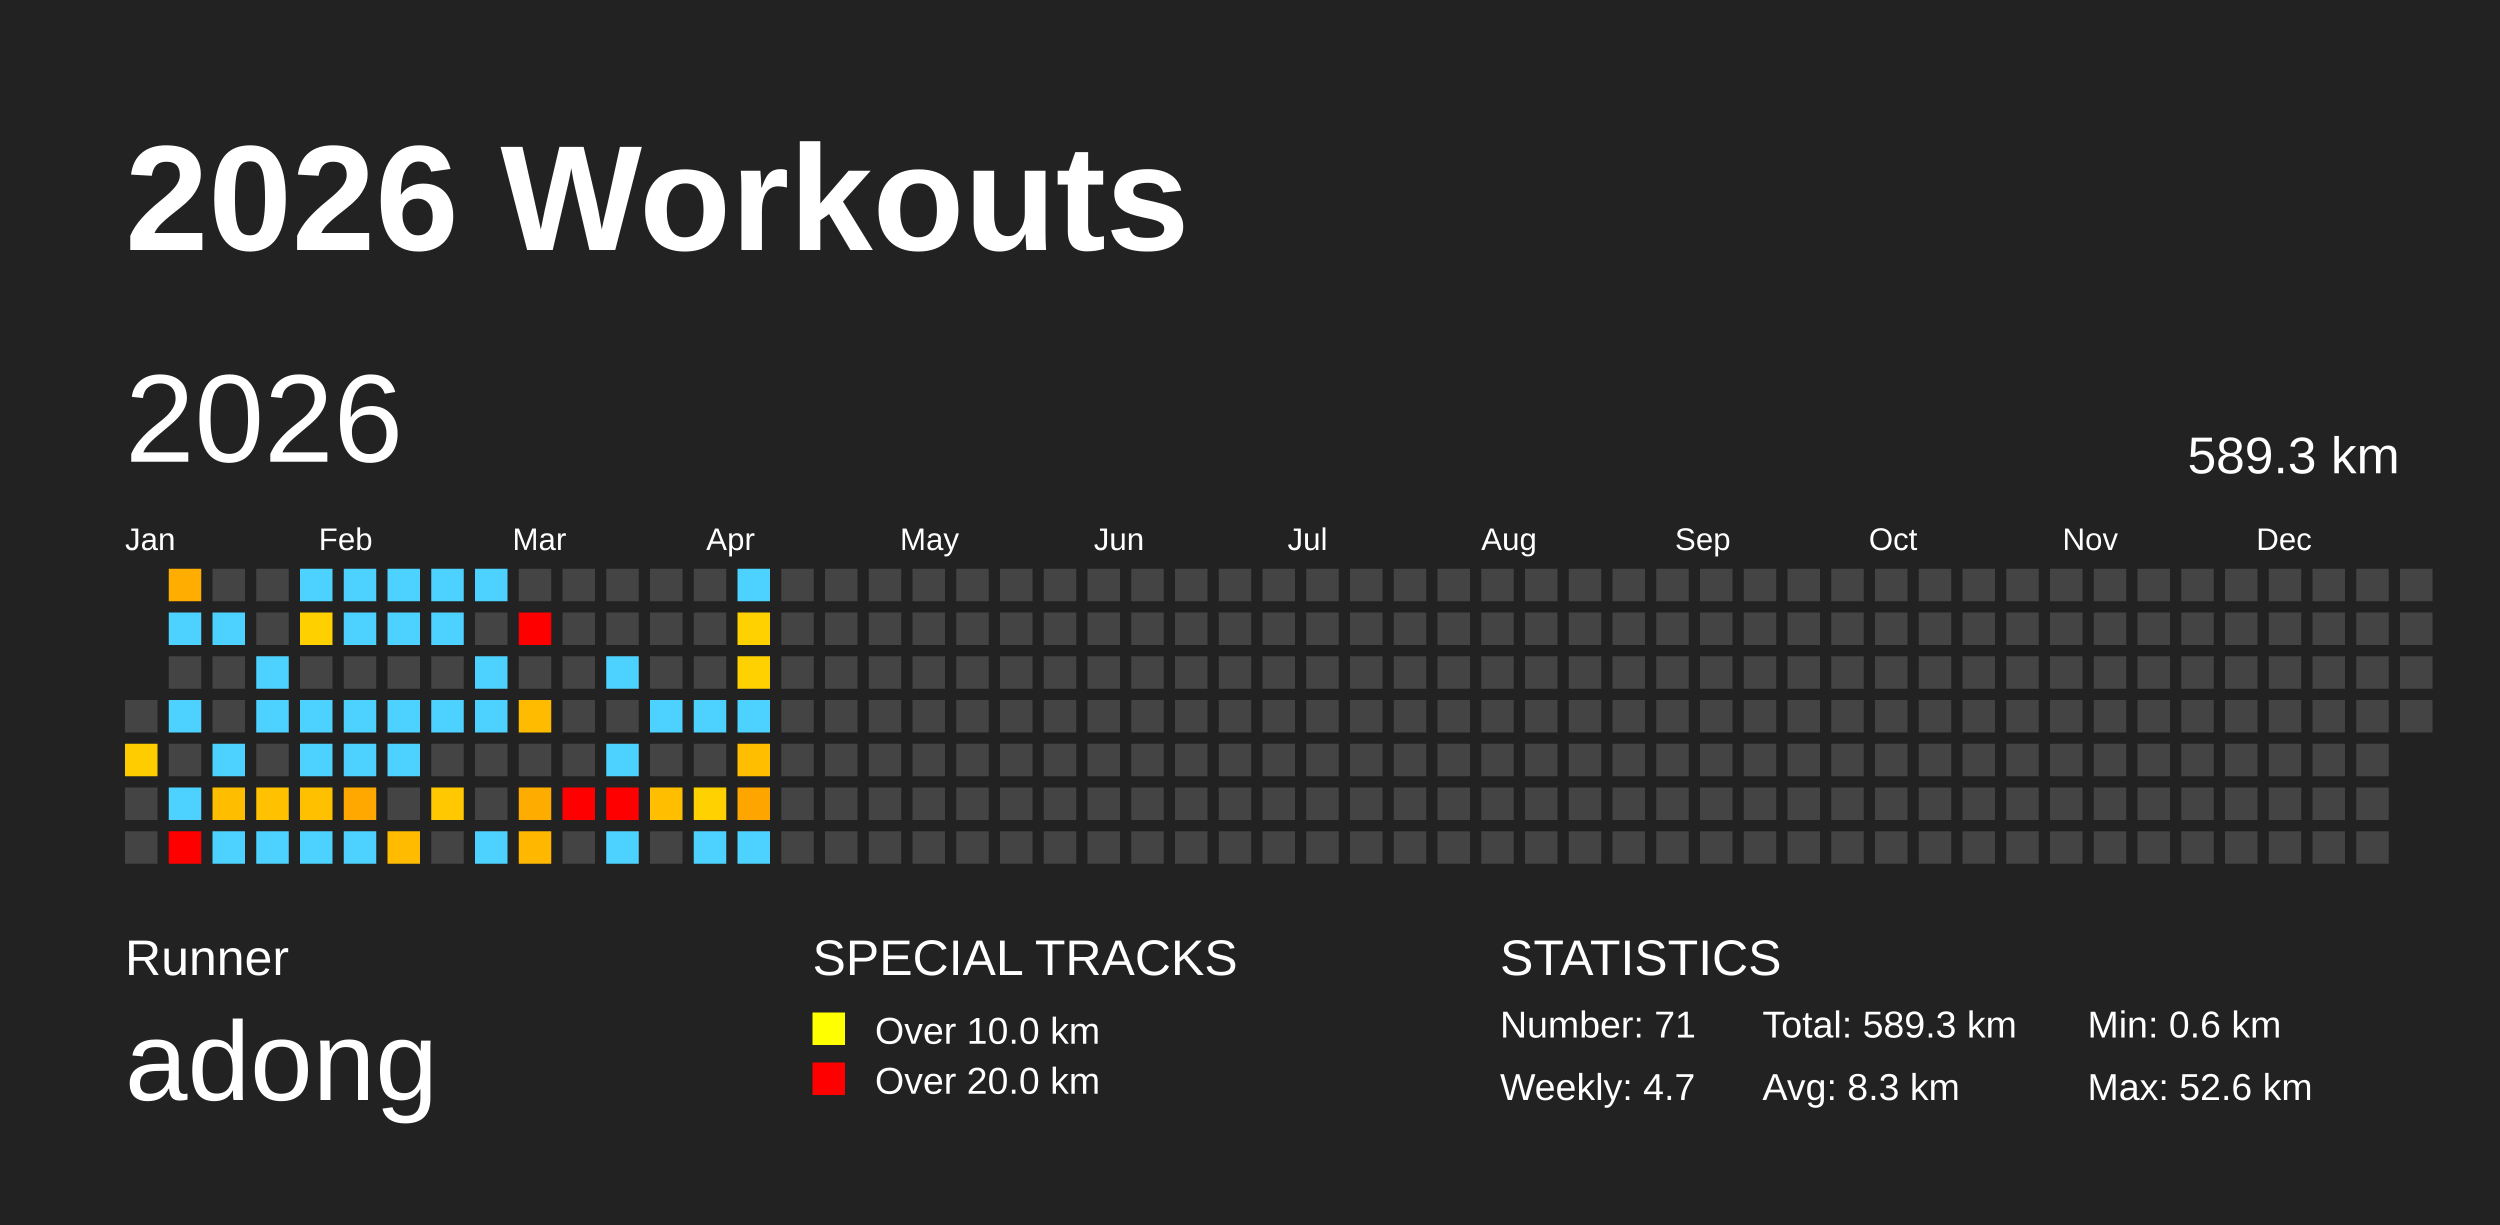
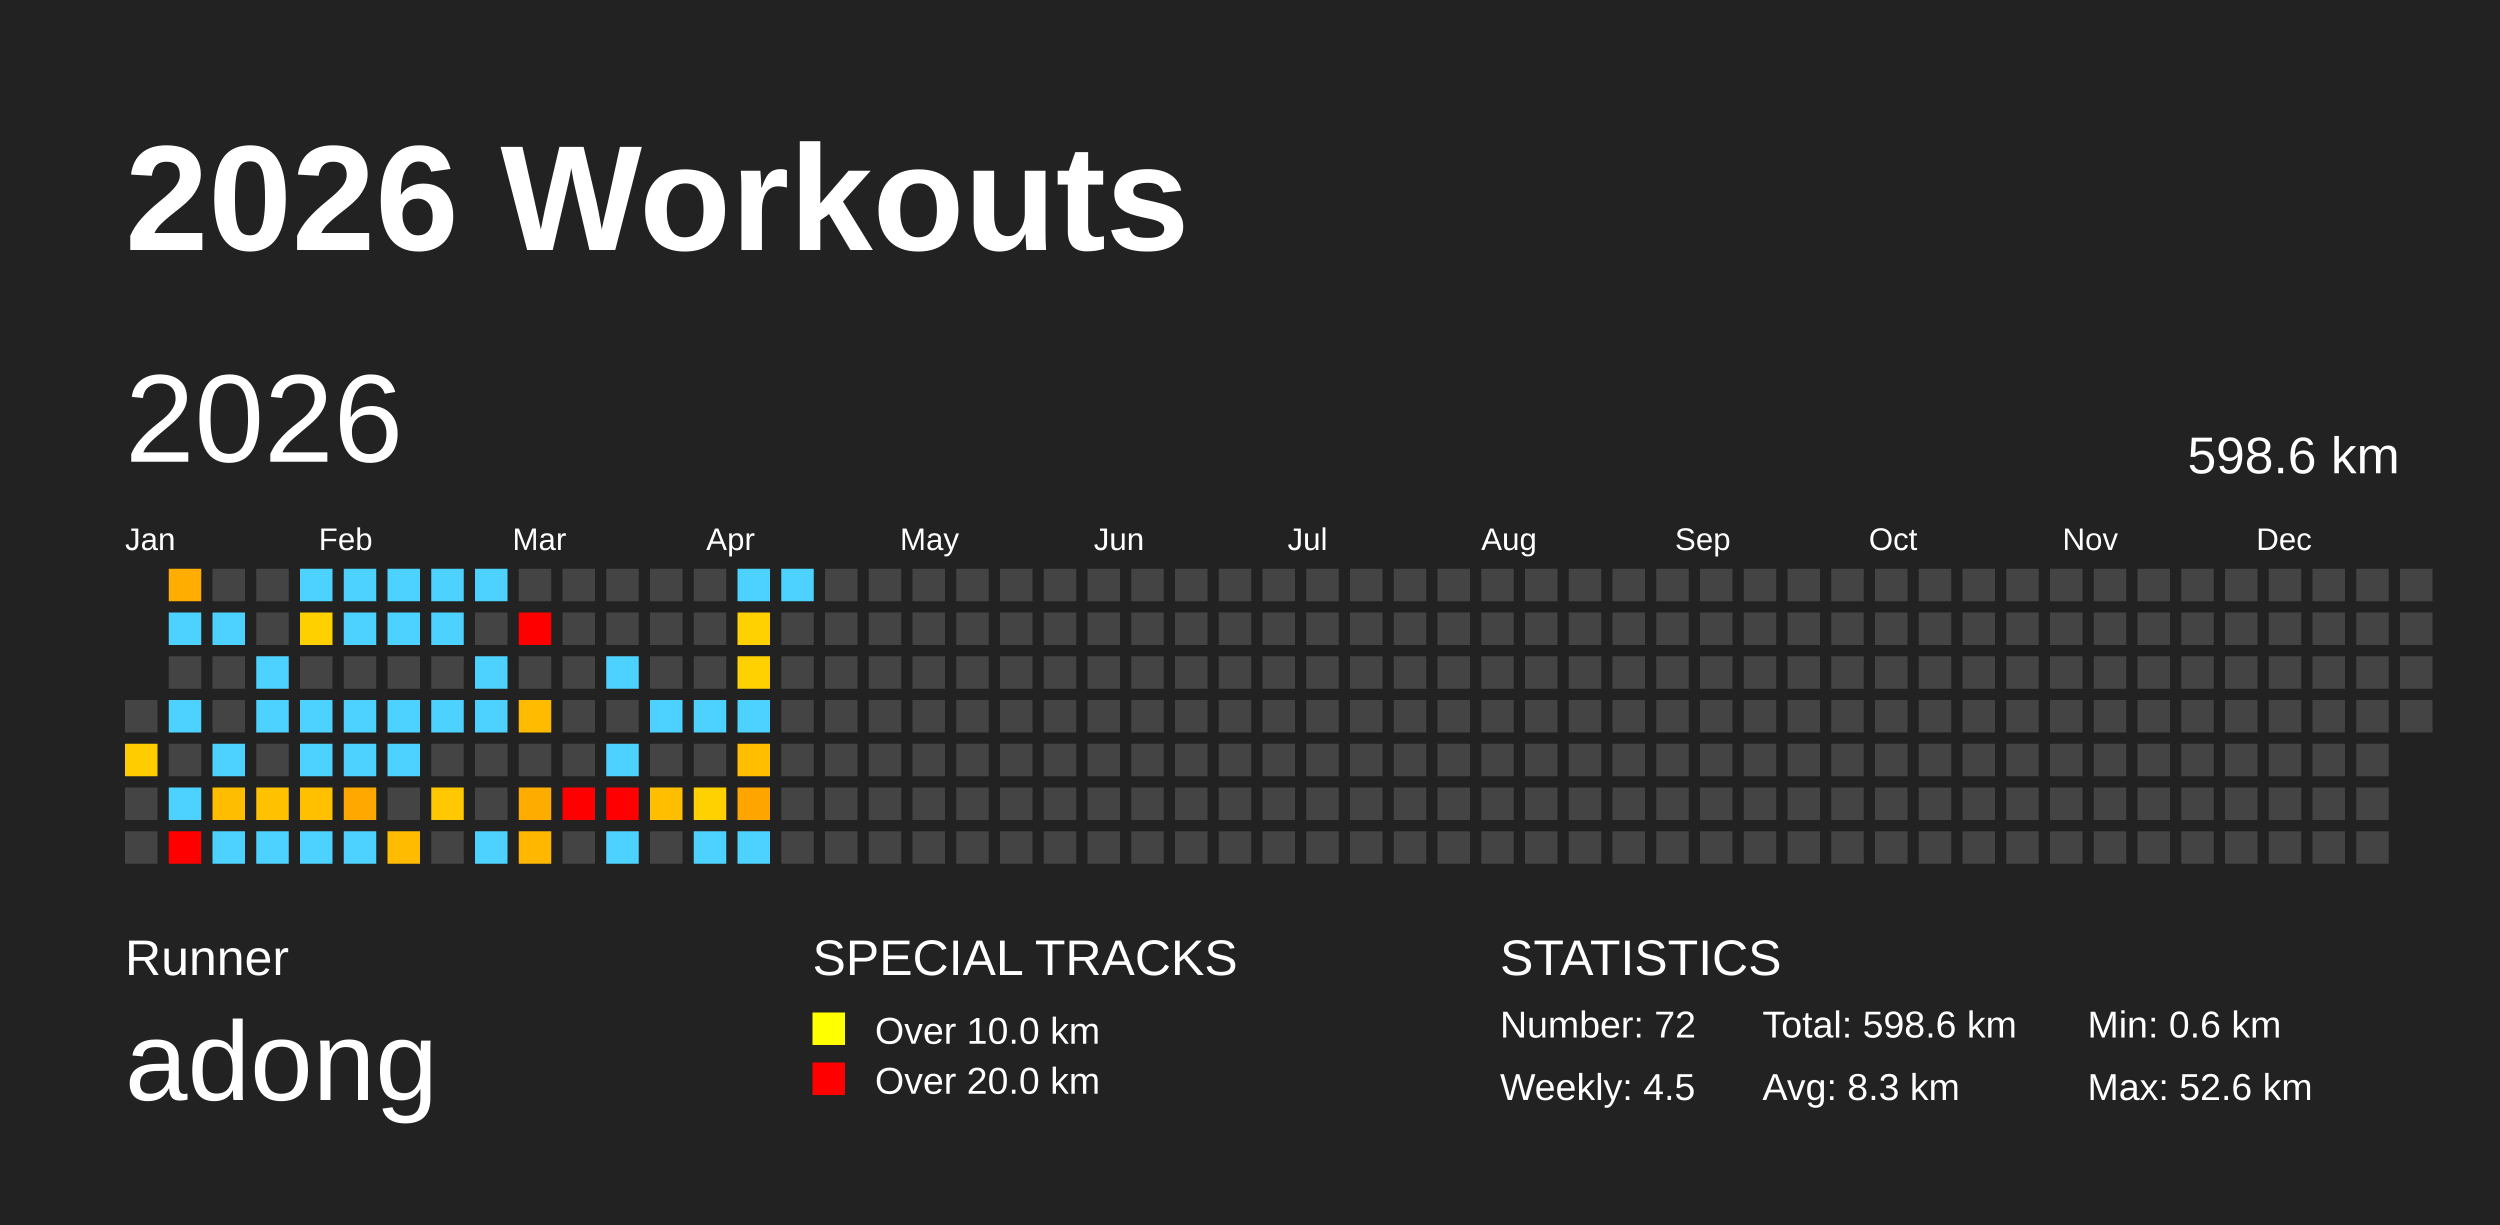
<svg xmlns="http://www.w3.org/2000/svg" baseProfile="full" height="98mm" version="1.1" viewBox="0,0,200,98" width="200mm">
  <defs />
  <rect fill="#222222" height="98" width="200" x="0" y="0" />
  <text fill="#FFFFFF" style="font-size:12px; font-family:Arial; font-weight:bold;" x="10" y="20">2026 Workouts</text>
  <text fill="#FFFFFF" style="font-size:4px; font-family:Arial" x="10" y="78">Runner</text>
  <text fill="#FFFFFF" style="font-size:9px; font-family:Arial" x="10" y="88">adong</text>
  <text fill="#FFFFFF" style="font-size:4px; font-family:Arial" x="65" y="78">SPECIAL TRACKS</text>
  <rect fill="yellow" height="2.6" width="2.6" x="65" y="81" />
  <text fill="#FFFFFF" style="font-size:3px; font-family:Arial" x="70" y="83.5">Over 10.0 km</text>
  <rect fill="red" height="2.6" width="2.6" x="65" y="85" />
  <text fill="#FFFFFF" style="font-size:3px; font-family:Arial" x="70" y="87.5">Over 20.0 km</text>
  <text fill="#FFFFFF" style="font-size:4px; font-family:Arial" x="120" y="78">STATISTICS</text>
-   <text fill="#FFFFFF" style="font-size:3px; font-family:Arial" x="120" y="83">Number: 71</text>
-   <text fill="#FFFFFF" style="font-size:3px; font-family:Arial" x="120" y="88">Weekly: 4.7</text>
-   <text fill="#FFFFFF" style="font-size:3px; font-family:Arial" x="141" y="83">Total: 589.3 km</text>
+   <text fill="#FFFFFF" style="font-size:3px; font-family:Arial" x="120" y="83">Number: 72</text>
+   <text fill="#FFFFFF" style="font-size:3px; font-family:Arial" x="120" y="88">Weekly: 4.5</text>
+   <text fill="#FFFFFF" style="font-size:3px; font-family:Arial" x="141" y="83">Total: 598.6 km</text>
  <text fill="#FFFFFF" style="font-size:3px; font-family:Arial" x="141" y="88">Avg: 8.3 km</text>
  <text fill="#FFFFFF" style="font-size:3px; font-family:Arial" x="167" y="83">Min: 0.6 km</text>
  <text fill="#FFFFFF" style="font-size:3px; font-family:Arial" x="167" y="88">Max: 52.6 km</text>
  <text dominant-baseline="hanging" fill="#FFFFFF" style="font-size:10.0px; font-family:Arial;" x="10" y="30">2026</text>
-   <text dominant-baseline="hanging" fill="#FFFFFF" style="font-size:4.125px; font-family:Arial;" x="175" y="35">589.3 km</text>
+   <text dominant-baseline="hanging" fill="#FFFFFF" style="font-size:4.125px; font-family:Arial;" x="175" y="35">598.6 km</text>
  <text fill="#FFFFFF" style="font-size:2.5px; font-family:Arial" x="10.0" y="44">Jan</text>
  <text fill="#FFFFFF" style="font-size:2.5px; font-family:Arial" x="25.5" y="44">Feb</text>
  <text fill="#FFFFFF" style="font-size:2.5px; font-family:Arial" x="41.0" y="44">Mar</text>
  <text fill="#FFFFFF" style="font-size:2.5px; font-family:Arial" x="56.5" y="44">Apr</text>
  <text fill="#FFFFFF" style="font-size:2.5px; font-family:Arial" x="72.0" y="44">May</text>
  <text fill="#FFFFFF" style="font-size:2.5px; font-family:Arial" x="87.5" y="44">Jun</text>
  <text fill="#FFFFFF" style="font-size:2.5px; font-family:Arial" x="103.0" y="44">Jul</text>
  <text fill="#FFFFFF" style="font-size:2.5px; font-family:Arial" x="118.5" y="44">Aug</text>
  <text fill="#FFFFFF" style="font-size:2.5px; font-family:Arial" x="134.0" y="44">Sep</text>
  <text fill="#FFFFFF" style="font-size:2.5px; font-family:Arial" x="149.5" y="44">Oct</text>
  <text fill="#FFFFFF" style="font-size:2.5px; font-family:Arial" x="165.0" y="44">Nov</text>
  <text fill="#FFFFFF" style="font-size:2.5px; font-family:Arial" x="180.5" y="44">Dec</text>
  <rect fill="#444444" height="2.6" width="2.6" x="10.0" y="56.0" />
  <rect fill="#ffcc00" height="2.6" width="2.6" x="10.0" y="59.5" />
  <rect fill="#444444" height="2.6" width="2.6" x="10.0" y="63.0" />
  <rect fill="#444444" height="2.6" width="2.6" x="10.0" y="66.5" />
  <rect fill="#ffad00" height="2.6" width="2.6" x="13.5" y="45.5" />
  <rect fill="#4dd2ff" height="2.6" width="2.6" x="13.5" y="49.0" />
  <rect fill="#444444" height="2.6" width="2.6" x="13.5" y="52.5" />
  <rect fill="#4dd2ff" height="2.6" width="2.6" x="13.5" y="56.0" />
  <rect fill="#444444" height="2.6" width="2.6" x="13.5" y="59.5" />
  <rect fill="#4dd2ff" height="2.6" width="2.6" x="13.5" y="63.0" />
  <rect fill="red" height="2.6" width="2.6" x="13.5" y="66.5" />
  <rect fill="#444444" height="2.6" width="2.6" x="17.0" y="45.5" />
  <rect fill="#4dd2ff" height="2.6" width="2.6" x="17.0" y="49.0" />
  <rect fill="#444444" height="2.6" width="2.6" x="17.0" y="52.5" />
  <rect fill="#444444" height="2.6" width="2.6" x="17.0" y="56.0" />
  <rect fill="#4dd2ff" height="2.6" width="2.6" x="17.0" y="59.5" />
  <rect fill="#ffbd00" height="2.6" width="2.6" x="17.0" y="63.0" />
  <rect fill="#4dd2ff" height="2.6" width="2.6" x="17.0" y="66.5" />
  <rect fill="#444444" height="2.6" width="2.6" x="20.5" y="45.5" />
  <rect fill="#444444" height="2.6" width="2.6" x="20.5" y="49.0" />
  <rect fill="#4dd2ff" height="2.6" width="2.6" x="20.5" y="52.5" />
  <rect fill="#4dd2ff" height="2.6" width="2.6" x="20.5" y="56.0" />
  <rect fill="#444444" height="2.6" width="2.6" x="20.5" y="59.5" />
  <rect fill="#ffc100" height="2.6" width="2.6" x="20.5" y="63.0" />
  <rect fill="#4dd2ff" height="2.6" width="2.6" x="20.5" y="66.5" />
  <rect fill="#4dd2ff" height="2.6" width="2.6" x="24.0" y="45.5" />
  <rect fill="#ffd000" height="2.6" width="2.6" x="24.0" y="49.0" />
  <rect fill="#444444" height="2.6" width="2.6" x="24.0" y="52.5" />
  <rect fill="#4dd2ff" height="2.6" width="2.6" x="24.0" y="56.0" />
  <rect fill="#4dd2ff" height="2.6" width="2.6" x="24.0" y="59.5" />
  <rect fill="#ffc000" height="2.6" width="2.6" x="24.0" y="63.0" />
  <rect fill="#4dd2ff" height="2.6" width="2.6" x="24.0" y="66.5" />
  <rect fill="#4dd2ff" height="2.6" width="2.6" x="27.5" y="45.5" />
  <rect fill="#4dd2ff" height="2.6" width="2.6" x="27.5" y="49.0" />
  <rect fill="#444444" height="2.6" width="2.6" x="27.5" y="52.5" />
  <rect fill="#4dd2ff" height="2.6" width="2.6" x="27.5" y="56.0" />
  <rect fill="#4dd2ff" height="2.6" width="2.6" x="27.5" y="59.5" />
  <rect fill="#ffa900" height="2.6" width="2.6" x="27.5" y="63.0" />
  <rect fill="#4dd2ff" height="2.6" width="2.6" x="27.5" y="66.5" />
  <rect fill="#4dd2ff" height="2.6" width="2.6" x="31.0" y="45.5" />
  <rect fill="#4dd2ff" height="2.6" width="2.6" x="31.0" y="49.0" />
  <rect fill="#444444" height="2.6" width="2.6" x="31.0" y="52.5" />
  <rect fill="#4dd2ff" height="2.6" width="2.6" x="31.0" y="56.0" />
  <rect fill="#4dd2ff" height="2.6" width="2.6" x="31.0" y="59.5" />
  <rect fill="#444444" height="2.6" width="2.6" x="31.0" y="63.0" />
  <rect fill="#ffbb00" height="2.6" width="2.6" x="31.0" y="66.5" />
  <rect fill="#4dd2ff" height="2.6" width="2.6" x="34.5" y="45.5" />
  <rect fill="#4dd2ff" height="2.6" width="2.6" x="34.5" y="49.0" />
  <rect fill="#444444" height="2.6" width="2.6" x="34.5" y="52.5" />
  <rect fill="#4dd2ff" height="2.6" width="2.6" x="34.5" y="56.0" />
  <rect fill="#444444" height="2.6" width="2.6" x="34.5" y="59.5" />
  <rect fill="#ffc800" height="2.6" width="2.6" x="34.5" y="63.0" />
  <rect fill="#444444" height="2.6" width="2.6" x="34.5" y="66.5" />
  <rect fill="#4dd2ff" height="2.6" width="2.6" x="38.0" y="45.5" />
  <rect fill="#444444" height="2.6" width="2.6" x="38.0" y="49.0" />
  <rect fill="#4dd2ff" height="2.6" width="2.6" x="38.0" y="52.5" />
  <rect fill="#4dd2ff" height="2.6" width="2.6" x="38.0" y="56.0" />
  <rect fill="#444444" height="2.6" width="2.6" x="38.0" y="59.5" />
  <rect fill="#444444" height="2.6" width="2.6" x="38.0" y="63.0" />
  <rect fill="#4dd2ff" height="2.6" width="2.6" x="38.0" y="66.5" />
  <rect fill="#444444" height="2.6" width="2.6" x="41.5" y="45.5" />
  <rect fill="red" height="2.6" width="2.6" x="41.5" y="49.0" />
  <rect fill="#444444" height="2.6" width="2.6" x="41.5" y="52.5" />
  <rect fill="#ffbb00" height="2.6" width="2.6" x="41.5" y="56.0" />
  <rect fill="#444444" height="2.6" width="2.6" x="41.5" y="59.5" />
  <rect fill="#ffac00" height="2.6" width="2.6" x="41.5" y="63.0" />
  <rect fill="#ffb700" height="2.6" width="2.6" x="41.5" y="66.5" />
  <rect fill="#444444" height="2.6" width="2.6" x="45.0" y="45.5" />
  <rect fill="#444444" height="2.6" width="2.6" x="45.0" y="49.0" />
  <rect fill="#444444" height="2.6" width="2.6" x="45.0" y="52.5" />
  <rect fill="#444444" height="2.6" width="2.6" x="45.0" y="56.0" />
  <rect fill="#444444" height="2.6" width="2.6" x="45.0" y="59.5" />
  <rect fill="red" height="2.6" width="2.6" x="45.0" y="63.0" />
  <rect fill="#444444" height="2.6" width="2.6" x="45.0" y="66.5" />
  <rect fill="#444444" height="2.6" width="2.6" x="48.5" y="45.5" />
  <rect fill="#444444" height="2.6" width="2.6" x="48.5" y="49.0" />
  <rect fill="#4dd2ff" height="2.6" width="2.6" x="48.5" y="52.5" />
  <rect fill="#444444" height="2.6" width="2.6" x="48.5" y="56.0" />
  <rect fill="#4dd2ff" height="2.6" width="2.6" x="48.5" y="59.5" />
  <rect fill="red" height="2.6" width="2.6" x="48.5" y="63.0" />
  <rect fill="#4dd2ff" height="2.6" width="2.6" x="48.5" y="66.5" />
  <rect fill="#444444" height="2.6" width="2.6" x="52.0" y="45.5" />
  <rect fill="#444444" height="2.6" width="2.6" x="52.0" y="49.0" />
  <rect fill="#444444" height="2.6" width="2.6" x="52.0" y="52.5" />
  <rect fill="#4dd2ff" height="2.6" width="2.6" x="52.0" y="56.0" />
  <rect fill="#444444" height="2.6" width="2.6" x="52.0" y="59.5" />
  <rect fill="#ffbf00" height="2.6" width="2.6" x="52.0" y="63.0" />
  <rect fill="#444444" height="2.6" width="2.6" x="52.0" y="66.5" />
  <rect fill="#444444" height="2.6" width="2.6" x="55.5" y="45.5" />
  <rect fill="#444444" height="2.6" width="2.6" x="55.5" y="49.0" />
  <rect fill="#444444" height="2.6" width="2.6" x="55.5" y="52.5" />
  <rect fill="#4dd2ff" height="2.6" width="2.6" x="55.5" y="56.0" />
  <rect fill="#444444" height="2.6" width="2.6" x="55.5" y="59.5" />
  <rect fill="#ffd100" height="2.6" width="2.6" x="55.5" y="63.0" />
  <rect fill="#4dd2ff" height="2.6" width="2.6" x="55.5" y="66.5" />
  <rect fill="#4dd2ff" height="2.6" width="2.6" x="59.0" y="45.5" />
  <rect fill="#ffd100" height="2.6" width="2.6" x="59.0" y="49.0" />
  <rect fill="#ffd100" height="2.6" width="2.6" x="59.0" y="52.5" />
  <rect fill="#4dd2ff" height="2.6" width="2.6" x="59.0" y="56.0" />
  <rect fill="#ffbe00" height="2.6" width="2.6" x="59.0" y="59.5" />
  <rect fill="#ffa500" height="2.6" width="2.6" x="59.0" y="63.0" />
  <rect fill="#4dd2ff" height="2.6" width="2.6" x="59.0" y="66.5" />
-   <rect fill="#444444" height="2.6" width="2.6" x="62.5" y="45.5" />
+   <rect fill="#4dd2ff" height="2.6" width="2.6" x="62.5" y="45.5" />
  <rect fill="#444444" height="2.6" width="2.6" x="62.5" y="49.0" />
  <rect fill="#444444" height="2.6" width="2.6" x="62.5" y="52.5" />
  <rect fill="#444444" height="2.6" width="2.6" x="62.5" y="56.0" />
  <rect fill="#444444" height="2.6" width="2.6" x="62.5" y="59.5" />
  <rect fill="#444444" height="2.6" width="2.6" x="62.5" y="63.0" />
  <rect fill="#444444" height="2.6" width="2.6" x="62.5" y="66.5" />
  <rect fill="#444444" height="2.6" width="2.6" x="66.0" y="45.5" />
  <rect fill="#444444" height="2.6" width="2.6" x="66.0" y="49.0" />
  <rect fill="#444444" height="2.6" width="2.6" x="66.0" y="52.5" />
  <rect fill="#444444" height="2.6" width="2.6" x="66.0" y="56.0" />
  <rect fill="#444444" height="2.6" width="2.6" x="66.0" y="59.5" />
  <rect fill="#444444" height="2.6" width="2.6" x="66.0" y="63.0" />
  <rect fill="#444444" height="2.6" width="2.6" x="66.0" y="66.5" />
  <rect fill="#444444" height="2.6" width="2.6" x="69.5" y="45.5" />
  <rect fill="#444444" height="2.6" width="2.6" x="69.5" y="49.0" />
  <rect fill="#444444" height="2.6" width="2.6" x="69.5" y="52.5" />
  <rect fill="#444444" height="2.6" width="2.6" x="69.5" y="56.0" />
  <rect fill="#444444" height="2.6" width="2.6" x="69.5" y="59.5" />
  <rect fill="#444444" height="2.6" width="2.6" x="69.5" y="63.0" />
  <rect fill="#444444" height="2.6" width="2.6" x="69.5" y="66.5" />
  <rect fill="#444444" height="2.6" width="2.6" x="73.0" y="45.5" />
  <rect fill="#444444" height="2.6" width="2.6" x="73.0" y="49.0" />
  <rect fill="#444444" height="2.6" width="2.6" x="73.0" y="52.5" />
  <rect fill="#444444" height="2.6" width="2.6" x="73.0" y="56.0" />
  <rect fill="#444444" height="2.6" width="2.6" x="73.0" y="59.5" />
  <rect fill="#444444" height="2.6" width="2.6" x="73.0" y="63.0" />
  <rect fill="#444444" height="2.6" width="2.6" x="73.0" y="66.5" />
  <rect fill="#444444" height="2.6" width="2.6" x="76.5" y="45.5" />
  <rect fill="#444444" height="2.6" width="2.6" x="76.5" y="49.0" />
  <rect fill="#444444" height="2.6" width="2.6" x="76.5" y="52.5" />
  <rect fill="#444444" height="2.6" width="2.6" x="76.5" y="56.0" />
  <rect fill="#444444" height="2.6" width="2.6" x="76.5" y="59.5" />
  <rect fill="#444444" height="2.6" width="2.6" x="76.5" y="63.0" />
  <rect fill="#444444" height="2.6" width="2.6" x="76.5" y="66.5" />
  <rect fill="#444444" height="2.6" width="2.6" x="80.0" y="45.5" />
  <rect fill="#444444" height="2.6" width="2.6" x="80.0" y="49.0" />
  <rect fill="#444444" height="2.6" width="2.6" x="80.0" y="52.5" />
  <rect fill="#444444" height="2.6" width="2.6" x="80.0" y="56.0" />
  <rect fill="#444444" height="2.6" width="2.6" x="80.0" y="59.5" />
  <rect fill="#444444" height="2.6" width="2.6" x="80.0" y="63.0" />
  <rect fill="#444444" height="2.6" width="2.6" x="80.0" y="66.5" />
  <rect fill="#444444" height="2.6" width="2.6" x="83.5" y="45.5" />
  <rect fill="#444444" height="2.6" width="2.6" x="83.5" y="49.0" />
  <rect fill="#444444" height="2.6" width="2.6" x="83.5" y="52.5" />
  <rect fill="#444444" height="2.6" width="2.6" x="83.5" y="56.0" />
  <rect fill="#444444" height="2.6" width="2.6" x="83.5" y="59.5" />
  <rect fill="#444444" height="2.6" width="2.6" x="83.5" y="63.0" />
  <rect fill="#444444" height="2.6" width="2.6" x="83.5" y="66.5" />
  <rect fill="#444444" height="2.6" width="2.6" x="87.0" y="45.5" />
  <rect fill="#444444" height="2.6" width="2.6" x="87.0" y="49.0" />
  <rect fill="#444444" height="2.6" width="2.6" x="87.0" y="52.5" />
  <rect fill="#444444" height="2.6" width="2.6" x="87.0" y="56.0" />
  <rect fill="#444444" height="2.6" width="2.6" x="87.0" y="59.5" />
  <rect fill="#444444" height="2.6" width="2.6" x="87.0" y="63.0" />
  <rect fill="#444444" height="2.6" width="2.6" x="87.0" y="66.5" />
  <rect fill="#444444" height="2.6" width="2.6" x="90.5" y="45.5" />
  <rect fill="#444444" height="2.6" width="2.6" x="90.5" y="49.0" />
  <rect fill="#444444" height="2.6" width="2.6" x="90.5" y="52.5" />
  <rect fill="#444444" height="2.6" width="2.6" x="90.5" y="56.0" />
  <rect fill="#444444" height="2.6" width="2.6" x="90.5" y="59.5" />
  <rect fill="#444444" height="2.6" width="2.6" x="90.5" y="63.0" />
  <rect fill="#444444" height="2.6" width="2.6" x="90.5" y="66.5" />
  <rect fill="#444444" height="2.6" width="2.6" x="94.0" y="45.5" />
  <rect fill="#444444" height="2.6" width="2.6" x="94.0" y="49.0" />
  <rect fill="#444444" height="2.6" width="2.6" x="94.0" y="52.5" />
  <rect fill="#444444" height="2.6" width="2.6" x="94.0" y="56.0" />
  <rect fill="#444444" height="2.6" width="2.6" x="94.0" y="59.5" />
  <rect fill="#444444" height="2.6" width="2.6" x="94.0" y="63.0" />
  <rect fill="#444444" height="2.6" width="2.6" x="94.0" y="66.5" />
  <rect fill="#444444" height="2.6" width="2.6" x="97.5" y="45.5" />
  <rect fill="#444444" height="2.6" width="2.6" x="97.5" y="49.0" />
  <rect fill="#444444" height="2.6" width="2.6" x="97.5" y="52.5" />
  <rect fill="#444444" height="2.6" width="2.6" x="97.5" y="56.0" />
  <rect fill="#444444" height="2.6" width="2.6" x="97.5" y="59.5" />
  <rect fill="#444444" height="2.6" width="2.6" x="97.5" y="63.0" />
  <rect fill="#444444" height="2.6" width="2.6" x="97.5" y="66.5" />
  <rect fill="#444444" height="2.6" width="2.6" x="101.0" y="45.5" />
  <rect fill="#444444" height="2.6" width="2.6" x="101.0" y="49.0" />
  <rect fill="#444444" height="2.6" width="2.6" x="101.0" y="52.5" />
  <rect fill="#444444" height="2.6" width="2.6" x="101.0" y="56.0" />
  <rect fill="#444444" height="2.6" width="2.6" x="101.0" y="59.5" />
  <rect fill="#444444" height="2.6" width="2.6" x="101.0" y="63.0" />
  <rect fill="#444444" height="2.6" width="2.6" x="101.0" y="66.5" />
  <rect fill="#444444" height="2.6" width="2.6" x="104.5" y="45.5" />
  <rect fill="#444444" height="2.6" width="2.6" x="104.5" y="49.0" />
  <rect fill="#444444" height="2.6" width="2.6" x="104.5" y="52.5" />
  <rect fill="#444444" height="2.6" width="2.6" x="104.5" y="56.0" />
  <rect fill="#444444" height="2.6" width="2.6" x="104.5" y="59.5" />
  <rect fill="#444444" height="2.6" width="2.6" x="104.5" y="63.0" />
  <rect fill="#444444" height="2.6" width="2.6" x="104.5" y="66.5" />
  <rect fill="#444444" height="2.6" width="2.6" x="108.0" y="45.5" />
  <rect fill="#444444" height="2.6" width="2.6" x="108.0" y="49.0" />
  <rect fill="#444444" height="2.6" width="2.6" x="108.0" y="52.5" />
  <rect fill="#444444" height="2.6" width="2.6" x="108.0" y="56.0" />
  <rect fill="#444444" height="2.6" width="2.6" x="108.0" y="59.5" />
  <rect fill="#444444" height="2.6" width="2.6" x="108.0" y="63.0" />
  <rect fill="#444444" height="2.6" width="2.6" x="108.0" y="66.5" />
  <rect fill="#444444" height="2.6" width="2.6" x="111.5" y="45.5" />
  <rect fill="#444444" height="2.6" width="2.6" x="111.5" y="49.0" />
  <rect fill="#444444" height="2.6" width="2.6" x="111.5" y="52.5" />
  <rect fill="#444444" height="2.6" width="2.6" x="111.5" y="56.0" />
  <rect fill="#444444" height="2.6" width="2.6" x="111.5" y="59.5" />
  <rect fill="#444444" height="2.6" width="2.6" x="111.5" y="63.0" />
  <rect fill="#444444" height="2.6" width="2.6" x="111.5" y="66.5" />
  <rect fill="#444444" height="2.6" width="2.6" x="115.0" y="45.5" />
  <rect fill="#444444" height="2.6" width="2.6" x="115.0" y="49.0" />
  <rect fill="#444444" height="2.6" width="2.6" x="115.0" y="52.5" />
  <rect fill="#444444" height="2.6" width="2.6" x="115.0" y="56.0" />
  <rect fill="#444444" height="2.6" width="2.6" x="115.0" y="59.5" />
  <rect fill="#444444" height="2.6" width="2.6" x="115.0" y="63.0" />
  <rect fill="#444444" height="2.6" width="2.6" x="115.0" y="66.5" />
  <rect fill="#444444" height="2.6" width="2.6" x="118.5" y="45.5" />
  <rect fill="#444444" height="2.6" width="2.6" x="118.5" y="49.0" />
  <rect fill="#444444" height="2.6" width="2.6" x="118.5" y="52.5" />
  <rect fill="#444444" height="2.6" width="2.6" x="118.5" y="56.0" />
  <rect fill="#444444" height="2.6" width="2.6" x="118.5" y="59.5" />
  <rect fill="#444444" height="2.6" width="2.6" x="118.5" y="63.0" />
  <rect fill="#444444" height="2.6" width="2.6" x="118.5" y="66.5" />
  <rect fill="#444444" height="2.6" width="2.6" x="122.0" y="45.5" />
  <rect fill="#444444" height="2.6" width="2.6" x="122.0" y="49.0" />
  <rect fill="#444444" height="2.6" width="2.6" x="122.0" y="52.5" />
  <rect fill="#444444" height="2.6" width="2.6" x="122.0" y="56.0" />
  <rect fill="#444444" height="2.6" width="2.6" x="122.0" y="59.5" />
  <rect fill="#444444" height="2.6" width="2.6" x="122.0" y="63.0" />
  <rect fill="#444444" height="2.6" width="2.6" x="122.0" y="66.5" />
  <rect fill="#444444" height="2.6" width="2.6" x="125.5" y="45.5" />
  <rect fill="#444444" height="2.6" width="2.6" x="125.5" y="49.0" />
  <rect fill="#444444" height="2.6" width="2.6" x="125.5" y="52.5" />
  <rect fill="#444444" height="2.6" width="2.6" x="125.5" y="56.0" />
  <rect fill="#444444" height="2.6" width="2.6" x="125.5" y="59.5" />
  <rect fill="#444444" height="2.6" width="2.6" x="125.5" y="63.0" />
  <rect fill="#444444" height="2.6" width="2.6" x="125.5" y="66.5" />
  <rect fill="#444444" height="2.6" width="2.6" x="129.0" y="45.5" />
  <rect fill="#444444" height="2.6" width="2.6" x="129.0" y="49.0" />
  <rect fill="#444444" height="2.6" width="2.6" x="129.0" y="52.5" />
  <rect fill="#444444" height="2.6" width="2.6" x="129.0" y="56.0" />
  <rect fill="#444444" height="2.6" width="2.6" x="129.0" y="59.5" />
  <rect fill="#444444" height="2.6" width="2.6" x="129.0" y="63.0" />
  <rect fill="#444444" height="2.6" width="2.6" x="129.0" y="66.5" />
  <rect fill="#444444" height="2.6" width="2.6" x="132.5" y="45.5" />
  <rect fill="#444444" height="2.6" width="2.6" x="132.5" y="49.0" />
  <rect fill="#444444" height="2.6" width="2.6" x="132.5" y="52.5" />
  <rect fill="#444444" height="2.6" width="2.6" x="132.5" y="56.0" />
  <rect fill="#444444" height="2.6" width="2.6" x="132.5" y="59.5" />
  <rect fill="#444444" height="2.6" width="2.6" x="132.5" y="63.0" />
  <rect fill="#444444" height="2.6" width="2.6" x="132.5" y="66.5" />
  <rect fill="#444444" height="2.6" width="2.6" x="136.0" y="45.5" />
  <rect fill="#444444" height="2.6" width="2.6" x="136.0" y="49.0" />
  <rect fill="#444444" height="2.6" width="2.6" x="136.0" y="52.5" />
  <rect fill="#444444" height="2.6" width="2.6" x="136.0" y="56.0" />
  <rect fill="#444444" height="2.6" width="2.6" x="136.0" y="59.5" />
  <rect fill="#444444" height="2.6" width="2.6" x="136.0" y="63.0" />
  <rect fill="#444444" height="2.6" width="2.6" x="136.0" y="66.5" />
  <rect fill="#444444" height="2.6" width="2.6" x="139.5" y="45.5" />
  <rect fill="#444444" height="2.6" width="2.6" x="139.5" y="49.0" />
  <rect fill="#444444" height="2.6" width="2.6" x="139.5" y="52.5" />
  <rect fill="#444444" height="2.6" width="2.6" x="139.5" y="56.0" />
  <rect fill="#444444" height="2.6" width="2.6" x="139.5" y="59.5" />
  <rect fill="#444444" height="2.6" width="2.6" x="139.5" y="63.0" />
  <rect fill="#444444" height="2.6" width="2.6" x="139.5" y="66.5" />
  <rect fill="#444444" height="2.6" width="2.6" x="143.0" y="45.5" />
  <rect fill="#444444" height="2.6" width="2.6" x="143.0" y="49.0" />
  <rect fill="#444444" height="2.6" width="2.6" x="143.0" y="52.5" />
  <rect fill="#444444" height="2.6" width="2.6" x="143.0" y="56.0" />
  <rect fill="#444444" height="2.6" width="2.6" x="143.0" y="59.5" />
  <rect fill="#444444" height="2.6" width="2.6" x="143.0" y="63.0" />
  <rect fill="#444444" height="2.6" width="2.6" x="143.0" y="66.5" />
  <rect fill="#444444" height="2.6" width="2.6" x="146.5" y="45.5" />
  <rect fill="#444444" height="2.6" width="2.6" x="146.5" y="49.0" />
  <rect fill="#444444" height="2.6" width="2.6" x="146.5" y="52.5" />
  <rect fill="#444444" height="2.6" width="2.6" x="146.5" y="56.0" />
  <rect fill="#444444" height="2.6" width="2.6" x="146.5" y="59.5" />
  <rect fill="#444444" height="2.6" width="2.6" x="146.5" y="63.0" />
  <rect fill="#444444" height="2.6" width="2.6" x="146.5" y="66.5" />
  <rect fill="#444444" height="2.6" width="2.6" x="150.0" y="45.5" />
  <rect fill="#444444" height="2.6" width="2.6" x="150.0" y="49.0" />
  <rect fill="#444444" height="2.6" width="2.6" x="150.0" y="52.5" />
  <rect fill="#444444" height="2.6" width="2.6" x="150.0" y="56.0" />
  <rect fill="#444444" height="2.6" width="2.6" x="150.0" y="59.5" />
  <rect fill="#444444" height="2.6" width="2.6" x="150.0" y="63.0" />
  <rect fill="#444444" height="2.6" width="2.6" x="150.0" y="66.5" />
  <rect fill="#444444" height="2.6" width="2.6" x="153.5" y="45.5" />
  <rect fill="#444444" height="2.6" width="2.6" x="153.5" y="49.0" />
  <rect fill="#444444" height="2.6" width="2.6" x="153.5" y="52.5" />
  <rect fill="#444444" height="2.6" width="2.6" x="153.5" y="56.0" />
  <rect fill="#444444" height="2.6" width="2.6" x="153.5" y="59.5" />
  <rect fill="#444444" height="2.6" width="2.6" x="153.5" y="63.0" />
  <rect fill="#444444" height="2.6" width="2.6" x="153.5" y="66.5" />
  <rect fill="#444444" height="2.6" width="2.6" x="157.0" y="45.5" />
  <rect fill="#444444" height="2.6" width="2.6" x="157.0" y="49.0" />
  <rect fill="#444444" height="2.6" width="2.6" x="157.0" y="52.5" />
  <rect fill="#444444" height="2.6" width="2.6" x="157.0" y="56.0" />
  <rect fill="#444444" height="2.6" width="2.6" x="157.0" y="59.5" />
  <rect fill="#444444" height="2.6" width="2.6" x="157.0" y="63.0" />
  <rect fill="#444444" height="2.6" width="2.6" x="157.0" y="66.5" />
  <rect fill="#444444" height="2.6" width="2.6" x="160.5" y="45.5" />
  <rect fill="#444444" height="2.6" width="2.6" x="160.5" y="49.0" />
  <rect fill="#444444" height="2.6" width="2.6" x="160.5" y="52.5" />
  <rect fill="#444444" height="2.6" width="2.6" x="160.5" y="56.0" />
  <rect fill="#444444" height="2.6" width="2.6" x="160.5" y="59.5" />
  <rect fill="#444444" height="2.6" width="2.6" x="160.5" y="63.0" />
  <rect fill="#444444" height="2.6" width="2.6" x="160.5" y="66.5" />
  <rect fill="#444444" height="2.6" width="2.6" x="164.0" y="45.5" />
  <rect fill="#444444" height="2.6" width="2.6" x="164.0" y="49.0" />
  <rect fill="#444444" height="2.6" width="2.6" x="164.0" y="52.5" />
  <rect fill="#444444" height="2.6" width="2.6" x="164.0" y="56.0" />
  <rect fill="#444444" height="2.6" width="2.6" x="164.0" y="59.5" />
  <rect fill="#444444" height="2.6" width="2.6" x="164.0" y="63.0" />
  <rect fill="#444444" height="2.6" width="2.6" x="164.0" y="66.5" />
  <rect fill="#444444" height="2.6" width="2.6" x="167.5" y="45.5" />
  <rect fill="#444444" height="2.6" width="2.6" x="167.5" y="49.0" />
  <rect fill="#444444" height="2.6" width="2.6" x="167.5" y="52.5" />
  <rect fill="#444444" height="2.6" width="2.6" x="167.5" y="56.0" />
  <rect fill="#444444" height="2.6" width="2.6" x="167.5" y="59.5" />
  <rect fill="#444444" height="2.6" width="2.6" x="167.5" y="63.0" />
  <rect fill="#444444" height="2.6" width="2.6" x="167.5" y="66.5" />
  <rect fill="#444444" height="2.6" width="2.6" x="171.0" y="45.5" />
  <rect fill="#444444" height="2.6" width="2.6" x="171.0" y="49.0" />
  <rect fill="#444444" height="2.6" width="2.6" x="171.0" y="52.5" />
  <rect fill="#444444" height="2.6" width="2.6" x="171.0" y="56.0" />
  <rect fill="#444444" height="2.6" width="2.6" x="171.0" y="59.5" />
  <rect fill="#444444" height="2.6" width="2.6" x="171.0" y="63.0" />
  <rect fill="#444444" height="2.6" width="2.6" x="171.0" y="66.5" />
  <rect fill="#444444" height="2.6" width="2.6" x="174.5" y="45.5" />
  <rect fill="#444444" height="2.6" width="2.6" x="174.5" y="49.0" />
  <rect fill="#444444" height="2.6" width="2.6" x="174.5" y="52.5" />
  <rect fill="#444444" height="2.6" width="2.6" x="174.5" y="56.0" />
  <rect fill="#444444" height="2.6" width="2.6" x="174.5" y="59.5" />
  <rect fill="#444444" height="2.6" width="2.6" x="174.5" y="63.0" />
  <rect fill="#444444" height="2.6" width="2.6" x="174.5" y="66.5" />
  <rect fill="#444444" height="2.6" width="2.6" x="178.0" y="45.5" />
  <rect fill="#444444" height="2.6" width="2.6" x="178.0" y="49.0" />
  <rect fill="#444444" height="2.6" width="2.6" x="178.0" y="52.5" />
  <rect fill="#444444" height="2.6" width="2.6" x="178.0" y="56.0" />
  <rect fill="#444444" height="2.6" width="2.6" x="178.0" y="59.5" />
  <rect fill="#444444" height="2.6" width="2.6" x="178.0" y="63.0" />
  <rect fill="#444444" height="2.6" width="2.6" x="178.0" y="66.5" />
  <rect fill="#444444" height="2.6" width="2.6" x="181.5" y="45.5" />
  <rect fill="#444444" height="2.6" width="2.6" x="181.5" y="49.0" />
  <rect fill="#444444" height="2.6" width="2.6" x="181.5" y="52.5" />
  <rect fill="#444444" height="2.6" width="2.6" x="181.5" y="56.0" />
  <rect fill="#444444" height="2.6" width="2.6" x="181.5" y="59.5" />
  <rect fill="#444444" height="2.6" width="2.6" x="181.5" y="63.0" />
  <rect fill="#444444" height="2.6" width="2.6" x="181.5" y="66.5" />
  <rect fill="#444444" height="2.6" width="2.6" x="185.0" y="45.5" />
  <rect fill="#444444" height="2.6" width="2.6" x="185.0" y="49.0" />
  <rect fill="#444444" height="2.6" width="2.6" x="185.0" y="52.5" />
  <rect fill="#444444" height="2.6" width="2.6" x="185.0" y="56.0" />
  <rect fill="#444444" height="2.6" width="2.6" x="185.0" y="59.5" />
  <rect fill="#444444" height="2.6" width="2.6" x="185.0" y="63.0" />
  <rect fill="#444444" height="2.6" width="2.6" x="185.0" y="66.5" />
  <rect fill="#444444" height="2.6" width="2.6" x="188.5" y="45.5" />
  <rect fill="#444444" height="2.6" width="2.6" x="188.5" y="49.0" />
  <rect fill="#444444" height="2.6" width="2.6" x="188.5" y="52.5" />
  <rect fill="#444444" height="2.6" width="2.6" x="188.5" y="56.0" />
  <rect fill="#444444" height="2.6" width="2.6" x="188.5" y="59.5" />
  <rect fill="#444444" height="2.6" width="2.6" x="188.5" y="63.0" />
  <rect fill="#444444" height="2.6" width="2.6" x="188.5" y="66.5" />
  <rect fill="#444444" height="2.6" width="2.6" x="192.0" y="45.5" />
  <rect fill="#444444" height="2.6" width="2.6" x="192.0" y="49.0" />
  <rect fill="#444444" height="2.6" width="2.6" x="192.0" y="52.5" />
  <rect fill="#444444" height="2.6" width="2.6" x="192.0" y="56.0" />
</svg>
